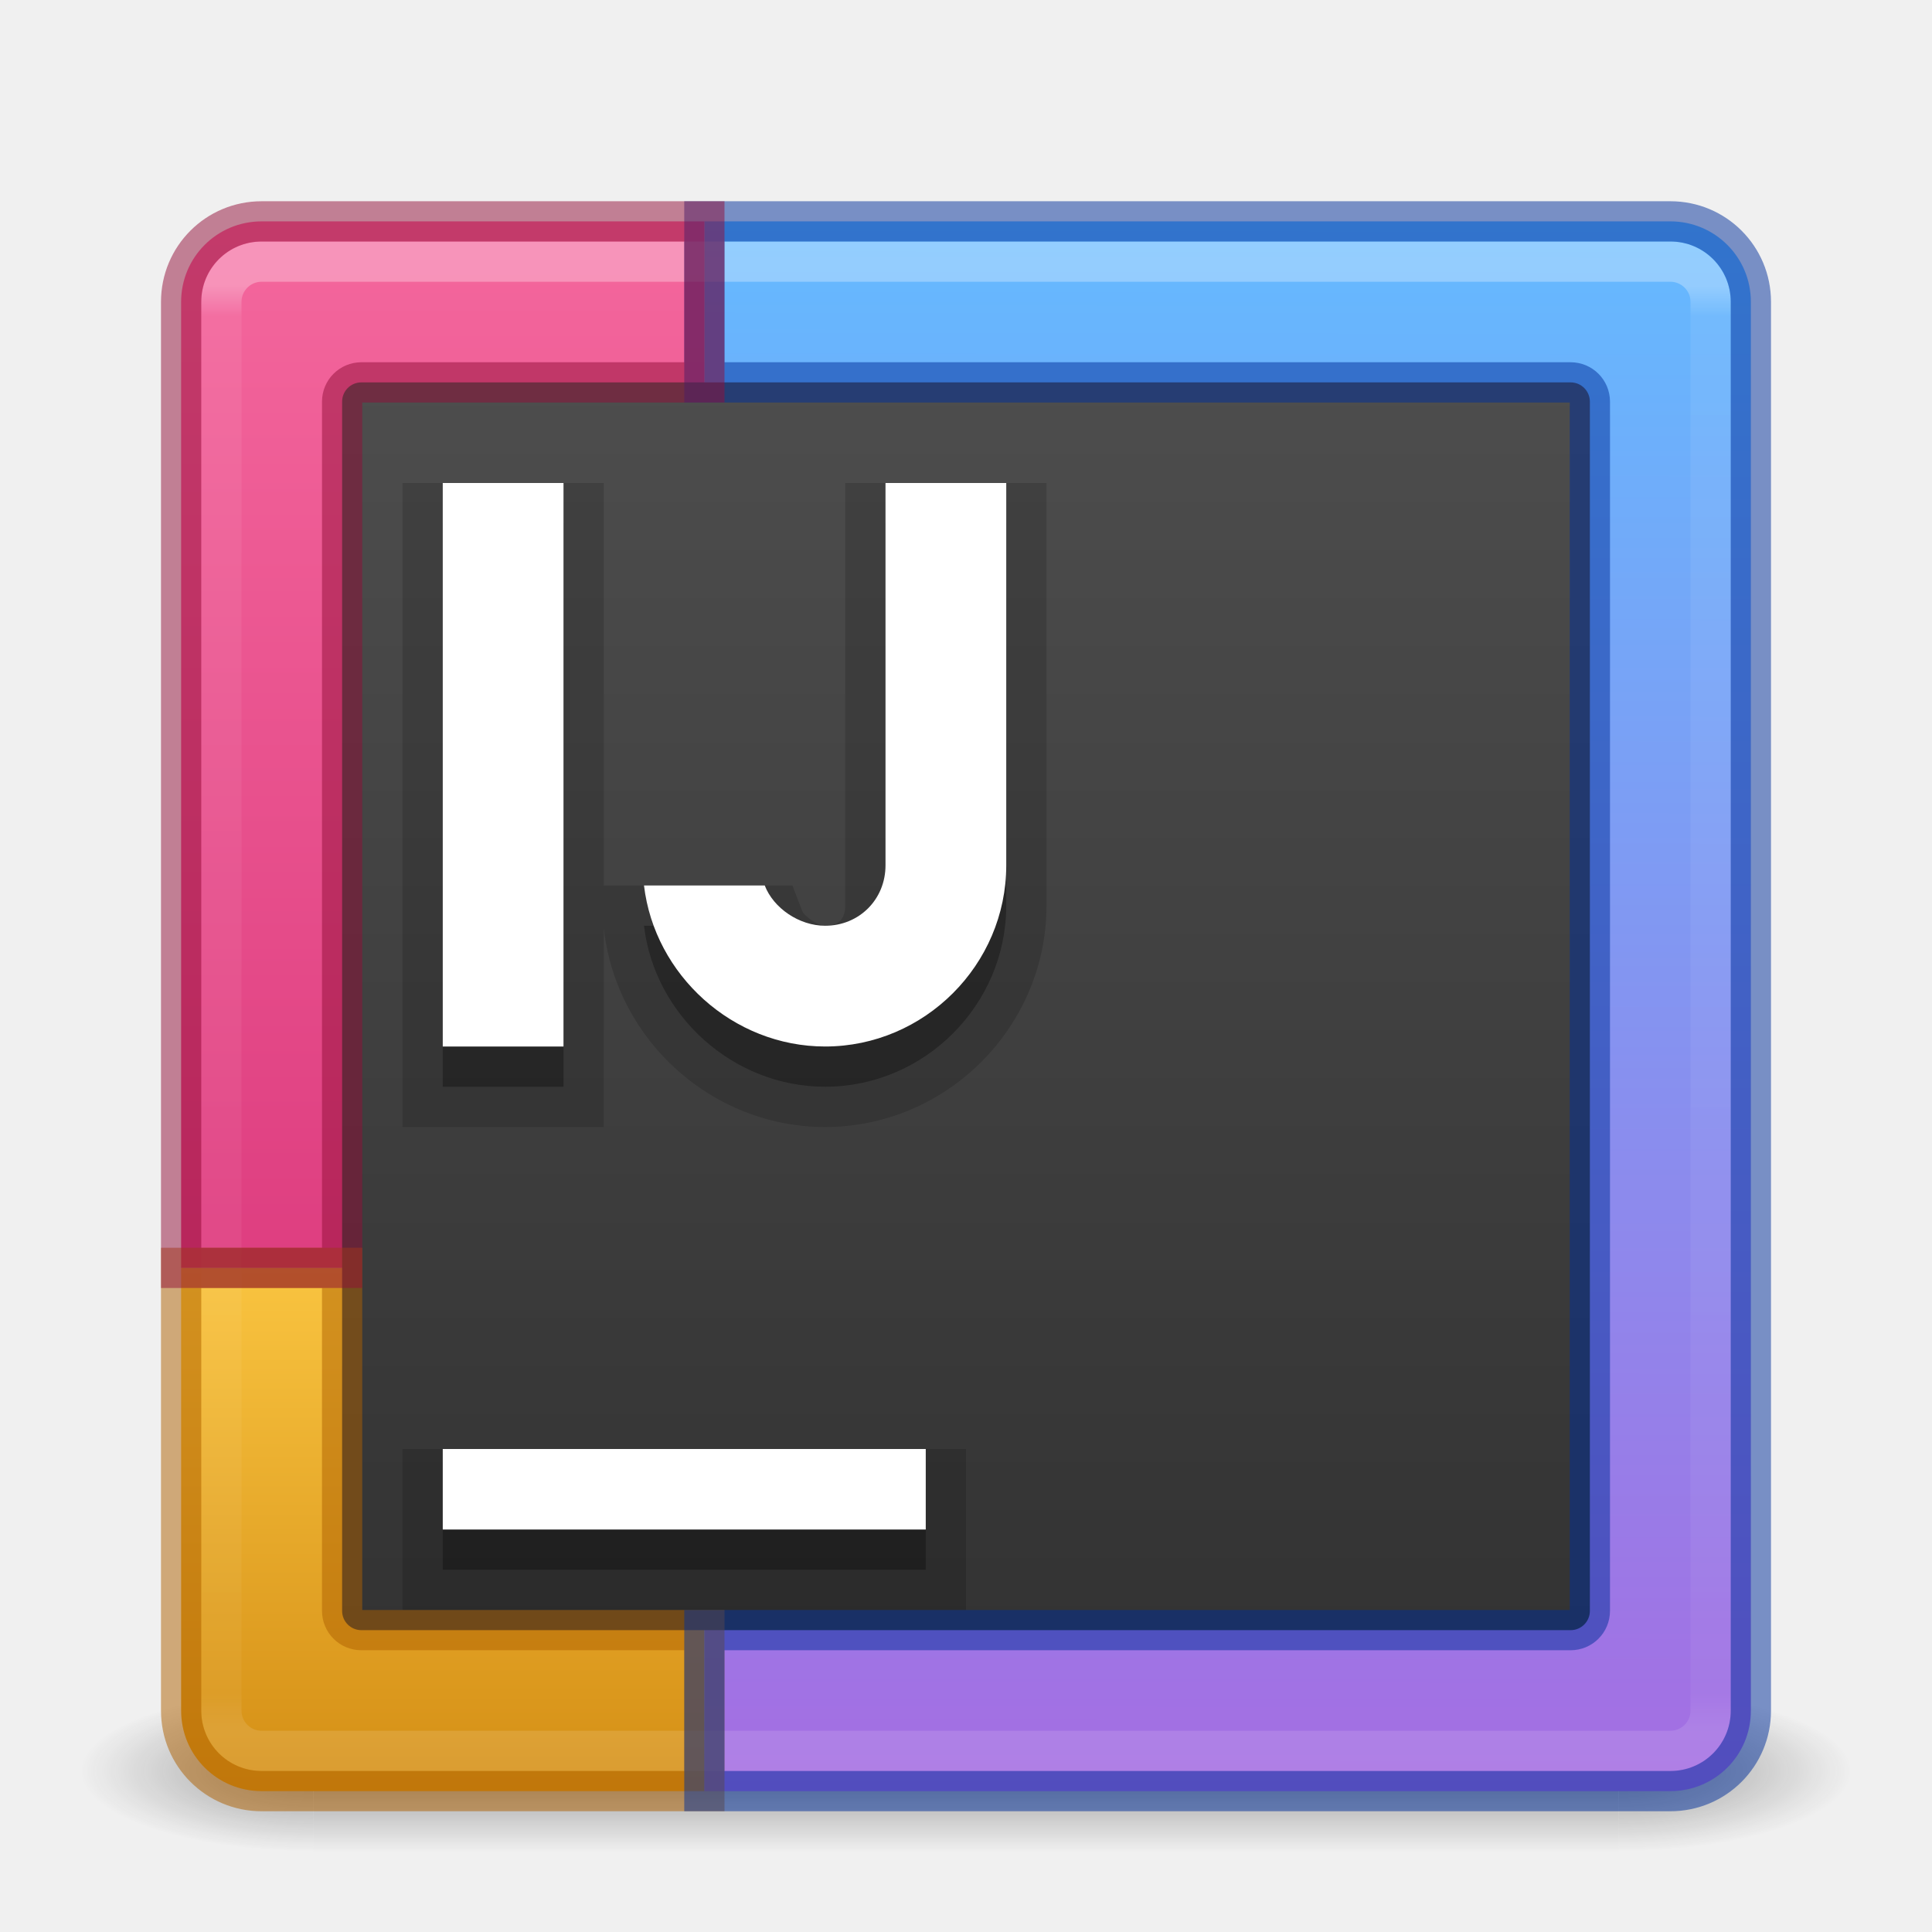
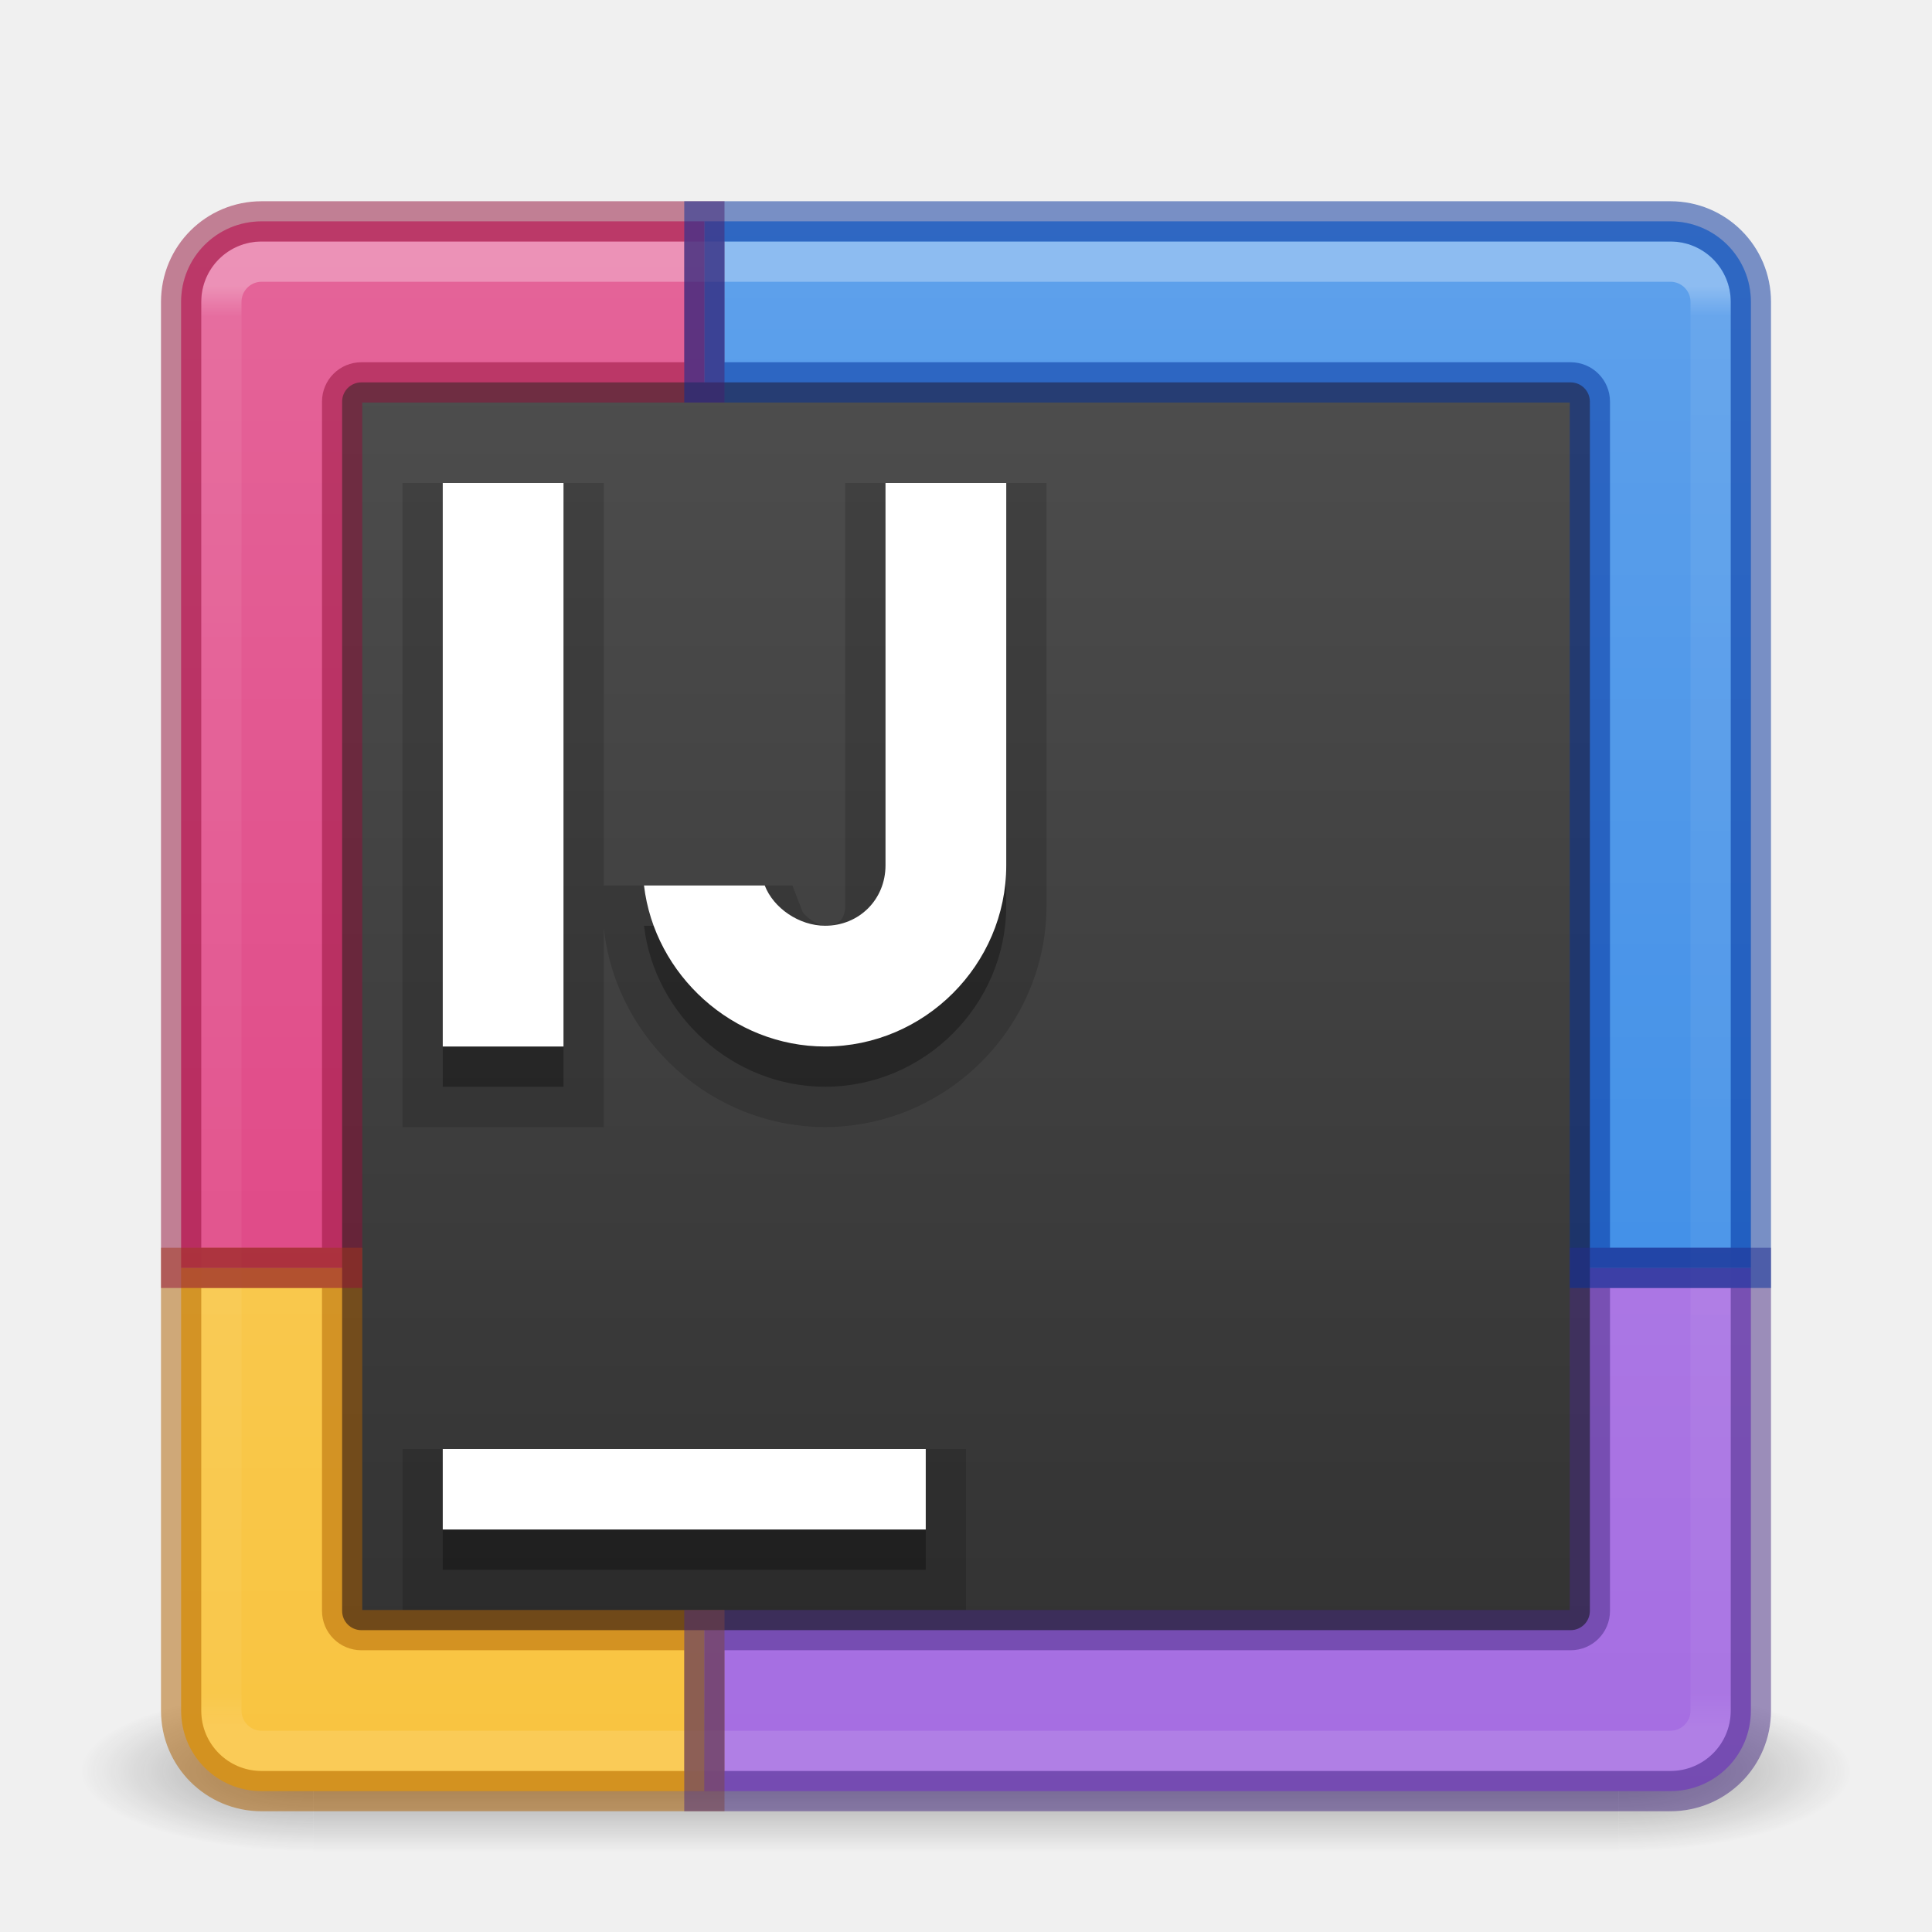
<svg xmlns="http://www.w3.org/2000/svg" xmlns:xlink="http://www.w3.org/1999/xlink" id="svg4405" height="48" width="48" version="1.1">
  <defs id="defs4407">
    <linearGradient id="linearGradient1268-6-1-8">
      <stop style="stop-color:#f4679d;stop-opacity:1" offset="0" id="stop1295" />
      <stop style="stop-color:#de3e80;stop-opacity:1" offset="1" id="stop1297" />
-     </linearGradient>
-     <linearGradient id="linearGradient1288">
-       <stop style="stop-color:#f9c440;stop-opacity:1" offset="0" id="stop1284" />
-       <stop style="stop-color:#d48e15;stop-opacity:1" offset="1" id="stop1286" />
    </linearGradient>
    <linearGradient id="linearGradient924">
      <stop id="stop920" style="stop-color:#4d4d4d;stop-opacity:1" offset="0" />
      <stop id="stop922" style="stop-color:#333333;stop-opacity:1" offset="1" />
    </linearGradient>
    <linearGradient gradientUnits="userSpaceOnUse" gradientTransform="scale(0.8870598,1.12732)" y2="59.154" y1="16.892" x2="16.148" x1="30.802" id="linearGradient900">
      <stop id="stop896" stop-color="#FE2857" offset="0%" />
      <stop offset="0.323" stop-color="#FE2857" id="stop902" style="stop-color:#fc801d;stop-opacity:1" />
      <stop style="stop-color:#ab34b1;stop-opacity:1;" id="stop904" stop-color="#FE2857" offset="0.674" />
      <stop id="stop898" stop-color="#9039D0" offset="100%" />
    </linearGradient>
    <linearGradient id="linearGradient4187">
      <stop offset="0" style="stop-color:#ffffff;stop-opacity:1" id="stop4189" />
      <stop offset="0.021" style="stop-color:#ffffff;stop-opacity:0.235" id="stop4191" />
      <stop offset="0.977" style="stop-color:#ffffff;stop-opacity:0.157" id="stop4193" />
      <stop offset="1" style="stop-color:#ffffff;stop-opacity:0.392" id="stop4195" />
    </linearGradient>
    <linearGradient id="linearGradient4311">
      <stop offset="0" style="stop-color:#000000;stop-opacity:1" id="stop4313" />
      <stop offset="1" style="stop-color:#000000;stop-opacity:0" id="stop4315" />
    </linearGradient>
    <radialGradient gradientTransform="matrix(2.003784,0,0,1.4,27.98813,-17.4)" gradientUnits="userSpaceOnUse" xlink:href="#linearGradient3688-166-749-2-324" id="radialGradient3013-896" fy="43.5" fx="4.993" r="2.5" cy="43.5" cx="4.993" />
    <linearGradient id="linearGradient3688-166-749-2-324">
      <stop offset="0" style="stop-color:#181818;stop-opacity:1" id="stop3216" />
      <stop offset="1" style="stop-color:#181818;stop-opacity:0" id="stop3218" />
    </linearGradient>
    <radialGradient gradientTransform="matrix(2.003784,0,0,1.4,-20.01187,-104.4)" gradientUnits="userSpaceOnUse" xlink:href="#linearGradient3688-464-309-8-331" id="radialGradient3015-826" fy="43.5" fx="4.993" r="2.5" cy="43.5" cx="4.993" />
    <linearGradient id="linearGradient3688-464-309-8-331">
      <stop offset="0" style="stop-color:#181818;stop-opacity:1" id="stop3222" />
      <stop offset="1" style="stop-color:#181818;stop-opacity:0" id="stop3224" />
    </linearGradient>
    <linearGradient id="linearGradient3702-501-757-6-946">
      <stop offset="0" style="stop-color:#181818;stop-opacity:0" id="stop3228" />
      <stop offset="0.5" style="stop-color:#181818;stop-opacity:1" id="stop3230" />
      <stop offset="1" style="stop-color:#181818;stop-opacity:0" id="stop3232" />
    </linearGradient>
    <linearGradient gradientUnits="userSpaceOnUse" xlink:href="#linearGradient3702-501-757-6-946" id="linearGradient4395" y2="39.999" x2="25.058" y1="47.028" x1="25.058" />
    <linearGradient id="linearGradient2867-449-88-871-390-598-476-591-434-148-57-177-8-3-3-6-4-8-8-8-5">
      <stop offset="0" style="stop-color:#919caf;stop-opacity:1" id="stop3750-1-0-7-6-6-1-3-9-3" />
      <stop offset="0.262" style="stop-color:#68758e;stop-opacity:1" id="stop3752-3-7-4-0-32-8-923-0-7" />
      <stop offset="0.705" style="stop-color:#485a6c;stop-opacity:1" id="stop3754-1-8-5-2-7-6-7-1-9" />
      <stop offset="1" style="stop-color:#444c5c;stop-opacity:1" id="stop3756-1-6-2-6-6-1-96-6-0" />
    </linearGradient>
    <linearGradient gradientTransform="matrix(1.052161,0,0,-1.053252,-1.252161,51.33987)" gradientUnits="userSpaceOnUse" xlink:href="#linearGradient4311" id="linearGradient3143" y2="25.361" x2="30.213" y1="21.417" x1="30.213" />
    <linearGradient gradientTransform="translate(1.17e-5,1.00001)" gradientUnits="userSpaceOnUse" xlink:href="#linearGradient4187" id="linearGradient3153" y2="41.891" x2="24" y1="6.111" x1="24" />
    <radialGradient gradientTransform="matrix(0,9.497552,-11.65996,0,140.9306,-79.16097)" gradientUnits="userSpaceOnUse" xlink:href="#linearGradient2867-449-88-871-390-598-476-591-434-148-57-177-8-3-3-6-4-8-8-8-5" id="radialGradient4144" fy="9.957" fx="6.2" r="12.672" cy="9.957" cx="6.73" />
    <linearGradient id="idea-e" x1="30.802" x2="16.148" y1="16.892" y2="59.154" gradientTransform="scale(0.8870598,1.12732)" gradientUnits="userSpaceOnUse">
      <stop offset="0%" stop-color="#FE2857" id="stop18" />
      <stop offset="100%" stop-color="#9039D0" id="stop20" />
    </linearGradient>
    <linearGradient id="idea-b" x1="21.245" x2="5.103" y1="49.976" y2="40.575" gradientTransform="scale(1.060418,0.9430245)" gradientUnits="userSpaceOnUse">
      <stop offset="0%" stop-color="#2773E7" id="stop2" />
      <stop offset="100%" stop-color="#FC801D" id="stop4" />
    </linearGradient>
    <linearGradient id="idea-g" x1="32" x2="32" y1="7.353" y2="36.236" gradientUnits="userSpaceOnUse">
      <stop offset="0%" stop-color="#A6A5A5" id="stop23" />
      <stop offset="0%" stop-color="#989898" stop-opacity=".568" id="stop25" />
      <stop offset="100%" id="stop27" />
    </linearGradient>
    <linearGradient id="idea-d" x1="55.939" x2="55.939" y1="0.876" y2="26.631" gradientTransform="scale(0.8759615,1.141603)" gradientUnits="userSpaceOnUse">
      <stop offset="0%" stop-color="#2773E7" id="stop13" style="stop-color:#64baff;stop-opacity:1" />
      <stop offset="100%" stop-color="#9039D0" id="stop15" style="stop-color:#3689e6;stop-opacity:1" />
    </linearGradient>
    <linearGradient id="idea-c" x1="65.306" x2="43.935" y1="47.08" y2="15.164" gradientTransform="scale(0.8027793,1.245672)" gradientUnits="userSpaceOnUse">
      <stop offset="0%" stop-color="#2773E7" id="stop8" style="stop-color:#64baff;stop-opacity:1" />
      <stop offset="100%" stop-color="#9039D0" id="stop10" style="stop-color:#a56de2;stop-opacity:1" />
    </linearGradient>
    <radialGradient cx="6.953" cy="9.957" r="12.672" fx="6.953" fy="9.957" id="radialGradient3988-3" xlink:href="#linearGradient2867-449-88-871-390-598-476-591-434-148-57-177-8-3-3-6-4-8-8-8-5-7-8" gradientUnits="userSpaceOnUse" gradientTransform="matrix(0,5.938034,-7.290009,0,47.38458,-117.0807)" />
    <linearGradient id="linearGradient2867-449-88-871-390-598-476-591-434-148-57-177-8-3-3-6-4-8-8-8-5-7-8">
      <stop id="stop3750-1-0-7-6-6-1-3-9-3-9-2" style="stop-color:#404648;stop-opacity:1" offset="0" />
      <stop id="stop3754-1-8-5-2-7-6-7-1-9-1-0" style="stop-color:#0c1011;stop-opacity:1" offset="1" />
    </linearGradient>
    <radialGradient xlink:href="#linearGradient2867-449-88-871-390-598-476-591-434-148-57-177-8-3-3-6-4-8-8-8-5-7-8" id="radialGradient1089" cx="84.006" cy="-55.123" fx="84.006" fy="-55.123" r="16" gradientUnits="userSpaceOnUse" gradientTransform="matrix(0.00649339,4.525546,-5.22031,0.00749032,-211.4223,-398.0838)" />
    <linearGradient xlink:href="#linearGradient1268-6-1-8" id="linearGradient1020-5-0" x1="36.5" y1="5.5" x2="36.5" y2="31.5" gradientUnits="userSpaceOnUse" gradientTransform="matrix(-1,0,0,1,103,10)" />
    <linearGradient gradientTransform="translate(55.00001,11.00001)" gradientUnits="userSpaceOnUse" xlink:href="#linearGradient4187" id="linearGradient3153-2" y2="41.891" x2="24" y1="6.111" x1="24" />
-     <linearGradient xlink:href="#linearGradient1288" id="linearGradient1277-6-3" gradientUnits="userSpaceOnUse" gradientTransform="matrix(-1,0,0,1,48.00001,0)" x1="36.5" y1="31.5" x2="36.5" y2="44.5" />
-     <linearGradient xlink:href="#idea-c" id="linearGradient1270-7-6" x1="-23.469" y1="11" x2="-23.5" y2="50" gradientUnits="userSpaceOnUse" gradientTransform="translate(53.5,-5.5)" />
-     <linearGradient xlink:href="#linearGradient1268-6-1-8" id="linearGradient1020-5-0-5" x1="36.5" y1="5.5" x2="36.5" y2="31.5" gradientUnits="userSpaceOnUse" gradientTransform="matrix(-1,0,0,1,48.00001,0)" />
    <linearGradient xlink:href="#linearGradient924" id="linearGradient918-2-9" x1="8" y1="25" x2="40" y2="25" gradientUnits="userSpaceOnUse" gradientTransform="matrix(0,0.9687499,-0.9687499,0,48.21856,1.749993)" />
+     <linearGradient gradientTransform="translate(28.00001,3.00001)" gradientUnits="userSpaceOnUse" xlink:href="#linearGradient4187" id="linearGradient3153-6" y2="41.891" x2="24" y1="6.111" x1="24" />
+     <linearGradient id="paint0_linear" x1="127.844" y1="0.66" x2="127.844" y2="255.34" gradientUnits="userSpaceOnUse" gradientTransform="matrix(0.1616951,0,0,0.2294038,61.55499,-7.960884)">
+       <stop stop-color="white" id="stop51" />
+       <stop offset="1" stop-color="white" stop-opacity="0" id="stop53" />
+     </linearGradient>
+     <linearGradient xlink:href="#paint0_linear" id="linearGradient1111" x1="49.5" y1="38" x2="88.5" y2="38" gradientUnits="userSpaceOnUse" gradientTransform="rotate(90,53,9)" />
  </defs>
  <g style="opacity:0.4" id="g3712-0" transform="matrix(1.157895,0,0,0.5714286,-3.789476,19.14286)">
    <rect style="fill:url(#radialGradient3013-896);fill-opacity:1;stroke:none" id="rect2801-4" y="40" x="38" height="7" width="5" />
    <rect style="fill:url(#radialGradient3015-826);fill-opacity:1;stroke:none" id="rect3696-8" transform="scale(-1,-1)" y="-47" x="-10" height="7" width="5" />
    <rect style="fill:url(#linearGradient4395);fill-opacity:1;stroke:none" id="rect3700-7" y="40" x="10" height="7" width="28" />
  </g>
  <g id="g1010-36" transform="matrix(1.066667,0,0,1.066667,45.08788,42.26516)" style="opacity:1;fill:#000000;fill-opacity:1;stroke:none;stroke-width:1;stroke-miterlimit:4;stroke-dasharray:none" />
-   <path id="rect5505-21-2-1-4" style="color:#000000;display:inline;overflow:visible;visibility:visible;fill:url(#linearGradient1277-6-3);fill-opacity:1;fill-rule:nonzero;stroke:none;stroke-width:1;marker:none;enable-background:accumulate" d="m 17.5,31.5 h -13 v 11 c 0,1.108 0.892,2 2,2 h 11 z" />
-   <path id="path1257-9-5" style="color:#000000;display:inline;overflow:visible;visibility:visible;fill:url(#linearGradient1270-7-6);fill-opacity:1;fill-rule:nonzero;stroke:none;stroke-width:1;marker:none;enable-background:accumulate" d="M 17.5 5.5 L 17.5 31.5 L 17.5 44.5 L 41.5 44.5 C 42.608 44.5 43.5 43.608 43.5 42.5 L 43.5 31.5 L 43.5 7.5 C 43.5 6.392 42.608 5.5 41.5 5.5 L 17.5 5.5 z " />
-   <path id="path1255-4-2" style="color:#000000;display:inline;overflow:visible;visibility:visible;fill:url(#linearGradient1020-5-0-5);fill-opacity:1;fill-rule:nonzero;stroke:none;stroke-width:1;marker:none;enable-background:accumulate" d="m 17.5,5.5 h -11 c -1.108,0 -2,0.892 -2,2 v 24 h 13 z" />
+   <path id="rect5505-21-2-1-4" style="color:#000000;display:inline;overflow:visible;visibility:visible;fill:#f9c440;fill-opacity:1;fill-rule:nonzero;stroke:none;stroke-width:1;marker:none;enable-background:accumulate" d="m 17.5,31.5 h -13 v 11 c 0,1.108 0.892,2 2,2 h 11 z" />
+   <path id="path1257-9-5" style="color:#000000;display:inline;overflow:visible;visibility:visible;fill:#a56de2;fill-opacity:1;fill-rule:nonzero;stroke:none;stroke-width:1;marker:none;enable-background:accumulate" d="m 43.5,31.5 h -26 v 13 h 24 c 1.108,0 2,-0.892 2,-2 z" />
+   <path id="path918" style="color:#000000;display:inline;overflow:visible;visibility:visible;fill:#3689e6;fill-opacity:1;fill-rule:nonzero;stroke:none;stroke-width:1;marker:none;enable-background:accumulate" d="m 17.5,5.5 v 26 h 26 v -24 c 0,-1.108 -0.892,-2 -2,-2 z" />
+   <path id="path1255-4-2" style="color:#000000;display:inline;overflow:visible;visibility:visible;fill:#de3e80;fill-opacity:1;fill-rule:nonzero;stroke:none;stroke-width:1;marker:none;enable-background:accumulate" d="m 17.5,5.5 h -11 c -1.108,0 -2,0.892 -2,2 v 24 h 13 z" />
+   <path id="rect5505-21-2-1-4-2" style="color:#000000;display:inline;overflow:visible;visibility:visible;fill:url(#linearGradient1111);fill-opacity:1;fill-rule:nonzero;stroke:none;stroke-width:1;stroke-opacity:1;marker:none;enable-background:accumulate;opacity:0.2" d="m 43.5,7.5 c 0,-1.108 -0.892,-2 -2,-2 h -24 -11 c -1.108,0 -2,0.892 -2,2 v 11 24 c 0,1.108 0.892,2 2,2 h 11 24 c 1.108,0 2,-0.892 2,-2 v -24 z" />
  <path id="rect4335-3-4" d="M 39.5,9.979 C 39.5,9.714 39.286,9.5 39.021,9.5 H 8.979 C 8.713,9.5 8.5,9.714 8.5,9.979 v 30.043 c 0,0.265 0.213,0.479 0.479,0.479 H 39.021 c 0.265,0 0.479,-0.213 0.479,-0.479 z" style="color:#000000;fill:url(#linearGradient918-2-9);fill-opacity:1;stroke:none;stroke-width:1" />
  <path id="path1159-0" style="color:#000000;font-style:normal;font-variant:normal;font-weight:normal;font-stretch:normal;font-size:medium;line-height:normal;font-family:sans-serif;font-variant-ligatures:normal;font-variant-position:normal;font-variant-caps:normal;font-variant-numeric:normal;font-variant-alternates:normal;font-variant-east-asian:normal;font-feature-settings:normal;font-variation-settings:normal;text-indent:0;text-align:start;text-decoration:none;text-decoration-line:none;text-decoration-style:solid;text-decoration-color:#000000;letter-spacing:normal;word-spacing:normal;text-transform:none;writing-mode:lr-tb;direction:ltr;text-orientation:mixed;dominant-baseline:auto;baseline-shift:baseline;text-anchor:start;white-space:normal;shape-padding:0;shape-margin:0;inline-size:0;clip-rule:nonzero;display:inline;overflow:visible;visibility:visible;opacity:0.15;isolation:auto;mix-blend-mode:normal;color-interpolation:sRGB;color-interpolation-filters:linearRGB;solid-color:#000000;solid-opacity:1;vector-effect:none;fill:#000000;fill-opacity:1;fill-rule:nonzero;stroke:none;stroke-width:3;stroke-linecap:square;stroke-linejoin:miter;stroke-miterlimit:4;stroke-dasharray:none;stroke-dashoffset:0;stroke-opacity:1;color-rendering:auto;image-rendering:auto;shape-rendering:auto;text-rendering:auto;enable-background:accumulate;stop-color:#000000;stop-opacity:1" d="m 10,12 v 1 15 h 5 v -4.949 l 0.008,0.066 c 0.323,2.735 2.685,4.883 5.492,4.883 3.017,0 5.5,-2.483 5.5,-5.5 v -10.5 h -5 v 1 5.307 4.193 c 0,0.331 -0.169,0.5 -0.5,0.5 -0.194,0 -0.525,-0.253 -0.566,-0.359 l -0.246,-0.641 h -4.688 v -10 z m 0,24 v 4 h 1 13 v -4 z" />
  <path id="path1225" style="color:#000000;font-style:normal;font-variant:normal;font-weight:normal;font-stretch:normal;font-size:medium;line-height:normal;font-family:sans-serif;font-variant-ligatures:normal;font-variant-position:normal;font-variant-caps:normal;font-variant-numeric:normal;font-variant-alternates:normal;font-variant-east-asian:normal;font-feature-settings:normal;font-variation-settings:normal;text-indent:0;text-align:start;text-decoration:none;text-decoration-line:none;text-decoration-style:solid;text-decoration-color:#000000;letter-spacing:normal;word-spacing:normal;text-transform:none;writing-mode:lr-tb;direction:ltr;text-orientation:mixed;dominant-baseline:auto;baseline-shift:baseline;text-anchor:start;white-space:normal;shape-padding:0;shape-margin:0;inline-size:0;clip-rule:nonzero;display:inline;overflow:visible;visibility:visible;opacity:0.3;isolation:auto;mix-blend-mode:normal;color-interpolation:sRGB;color-interpolation-filters:linearRGB;solid-color:#000000;solid-opacity:1;vector-effect:none;fill:#000000;fill-opacity:1;fill-rule:nonzero;stroke:none;stroke-width:3;stroke-linecap:square;stroke-linejoin:miter;stroke-miterlimit:4;stroke-dasharray:none;stroke-dashoffset:0;stroke-opacity:1;color-rendering:auto;image-rendering:auto;shape-rendering:auto;text-rendering:auto;enable-background:accumulate;stop-color:#000000;stop-opacity:1" d="M 22,13 V 18.307 22.5 C 22,23.346 21.346,24 20.5,24 19.852,24 19.215,23.559 19,23 h -3 c 0.263,2.225 2.209,4 4.5,4 2.468,0 4.5,-2.032 4.5,-4.5 V 13 Z m -11,0 h 3 v 14 h -3 z m 6e-5,26 H 23 V 37 H 11 Z" />
  <path id="path1159" style="color:#000000;font-style:normal;font-variant:normal;font-weight:normal;font-stretch:normal;font-size:medium;line-height:normal;font-family:sans-serif;font-variant-ligatures:normal;font-variant-position:normal;font-variant-caps:normal;font-variant-numeric:normal;font-variant-alternates:normal;font-variant-east-asian:normal;font-feature-settings:normal;font-variation-settings:normal;text-indent:0;text-align:start;text-decoration:none;text-decoration-line:none;text-decoration-style:solid;text-decoration-color:#000000;letter-spacing:normal;word-spacing:normal;text-transform:none;writing-mode:lr-tb;direction:ltr;text-orientation:mixed;dominant-baseline:auto;baseline-shift:baseline;text-anchor:start;white-space:normal;shape-padding:0;shape-margin:0;inline-size:0;clip-rule:nonzero;display:inline;overflow:visible;visibility:visible;opacity:1;isolation:auto;mix-blend-mode:normal;color-interpolation:sRGB;color-interpolation-filters:linearRGB;solid-color:#000000;solid-opacity:1;vector-effect:none;fill:#ffffff;fill-opacity:1;fill-rule:nonzero;stroke:none;stroke-width:3;stroke-linecap:square;stroke-linejoin:miter;stroke-miterlimit:4;stroke-dasharray:none;stroke-dashoffset:0;stroke-opacity:1;color-rendering:auto;image-rendering:auto;shape-rendering:auto;text-rendering:auto;enable-background:accumulate;stop-color:#000000;stop-opacity:1" d="M 22,12 V 17.307 21.5 C 22,22.346 21.346,23 20.5,23 19.852,23 19.215,22.559 19,22 h -3 c 0.263,2.225 2.209,4 4.5,4 2.468,0 4.5,-2.032 4.5,-4.5 V 12 Z m -11,0 h 3 v 14 h -3 z m 6e-5,26 H 23 V 36 H 11 Z" />
  <rect style="opacity:0.3;fill:none;stroke:url(#linearGradient3153);stroke-width:1;stroke-linecap:round;stroke-linejoin:round;stroke-miterlimit:4;stroke-opacity:1;stroke-dasharray:none;stroke-dashoffset:0" id="rect6741-1" y="6.5" x="5.5" ry="1" rx="1" height="37" width="37" />
  <path id="rect5505-21-2-1-4-0" style="color:#000000;display:inline;overflow:visible;visibility:visible;opacity:0.5;fill:none;fill-opacity:1;fill-rule:nonzero;stroke:#ad5f00;stroke-width:1;stroke-opacity:1;marker:none;enable-background:accumulate" d="m 4.5,31.5 v 11 c 0,1.108 0.892,2 2,2 h 11 v -4 H 8.979 C 8.713,40.5 8.5,40.287 8.5,40.021 V 31.5 Z" />
-   <path id="path1257-9-5-9" style="color:#000000;display:inline;overflow:visible;visibility:visible;opacity:0.5;fill:none;fill-opacity:1;fill-rule:nonzero;stroke:#002e99;stroke-width:1;stroke-opacity:1;marker:none;enable-background:accumulate" d="m 17.5,5.5 v 4 H 39.021 C 39.287,9.5 39.5,9.713 39.5,9.979 V 40.021 C 39.5,40.287 39.287,40.5 39.021,40.5 H 17.5 v 4 h 24 c 1.108,0 2,-0.892 2,-2 v -11 -24 c 0,-1.108 -0.892,-2 -2,-2 z" />
  <path id="path1255-4-2-3" style="color:#000000;display:inline;overflow:visible;visibility:visible;opacity:0.5;fill:none;fill-opacity:1;fill-rule:nonzero;stroke:#910e38;stroke-width:1;stroke-opacity:1;marker:none;enable-background:accumulate" d="m 6.5,5.5 c -1.108,0 -2,0.892 -2,2 v 24 h 4 V 9.979 C 8.5,9.713 8.713,9.5 8.979,9.5 H 17.5 v -4 z" />
+   <path id="path1257-9-5-3" style="color:#000000;display:inline;overflow:visible;visibility:visible;fill:none;fill-opacity:1;fill-rule:nonzero;stroke:#452981;stroke-width:1;stroke-opacity:1;marker:none;enable-background:accumulate;opacity:0.5" d="m 39.5,31.5 v 8.521 C 39.5,40.287 39.287,40.5 39.021,40.5 H 17.5 v 4 h 24 c 1.108,0 2,-0.892 2,-2 v -11 z" />
+   <path id="path918-6" style="color:#000000;display:inline;overflow:visible;visibility:visible;fill:none;fill-opacity:1;fill-rule:nonzero;stroke:#002e99;stroke-width:1;stroke-opacity:1;marker:none;enable-background:accumulate;opacity:0.5" d="m 17.5,5.5 v 4 h 21.521 c 0.265,0 0.479,0.213 0.479,0.479 V 31.5 h 4 V 7.5 c 0,-1.108 -0.892,-2 -2,-2 z" />
</svg>
